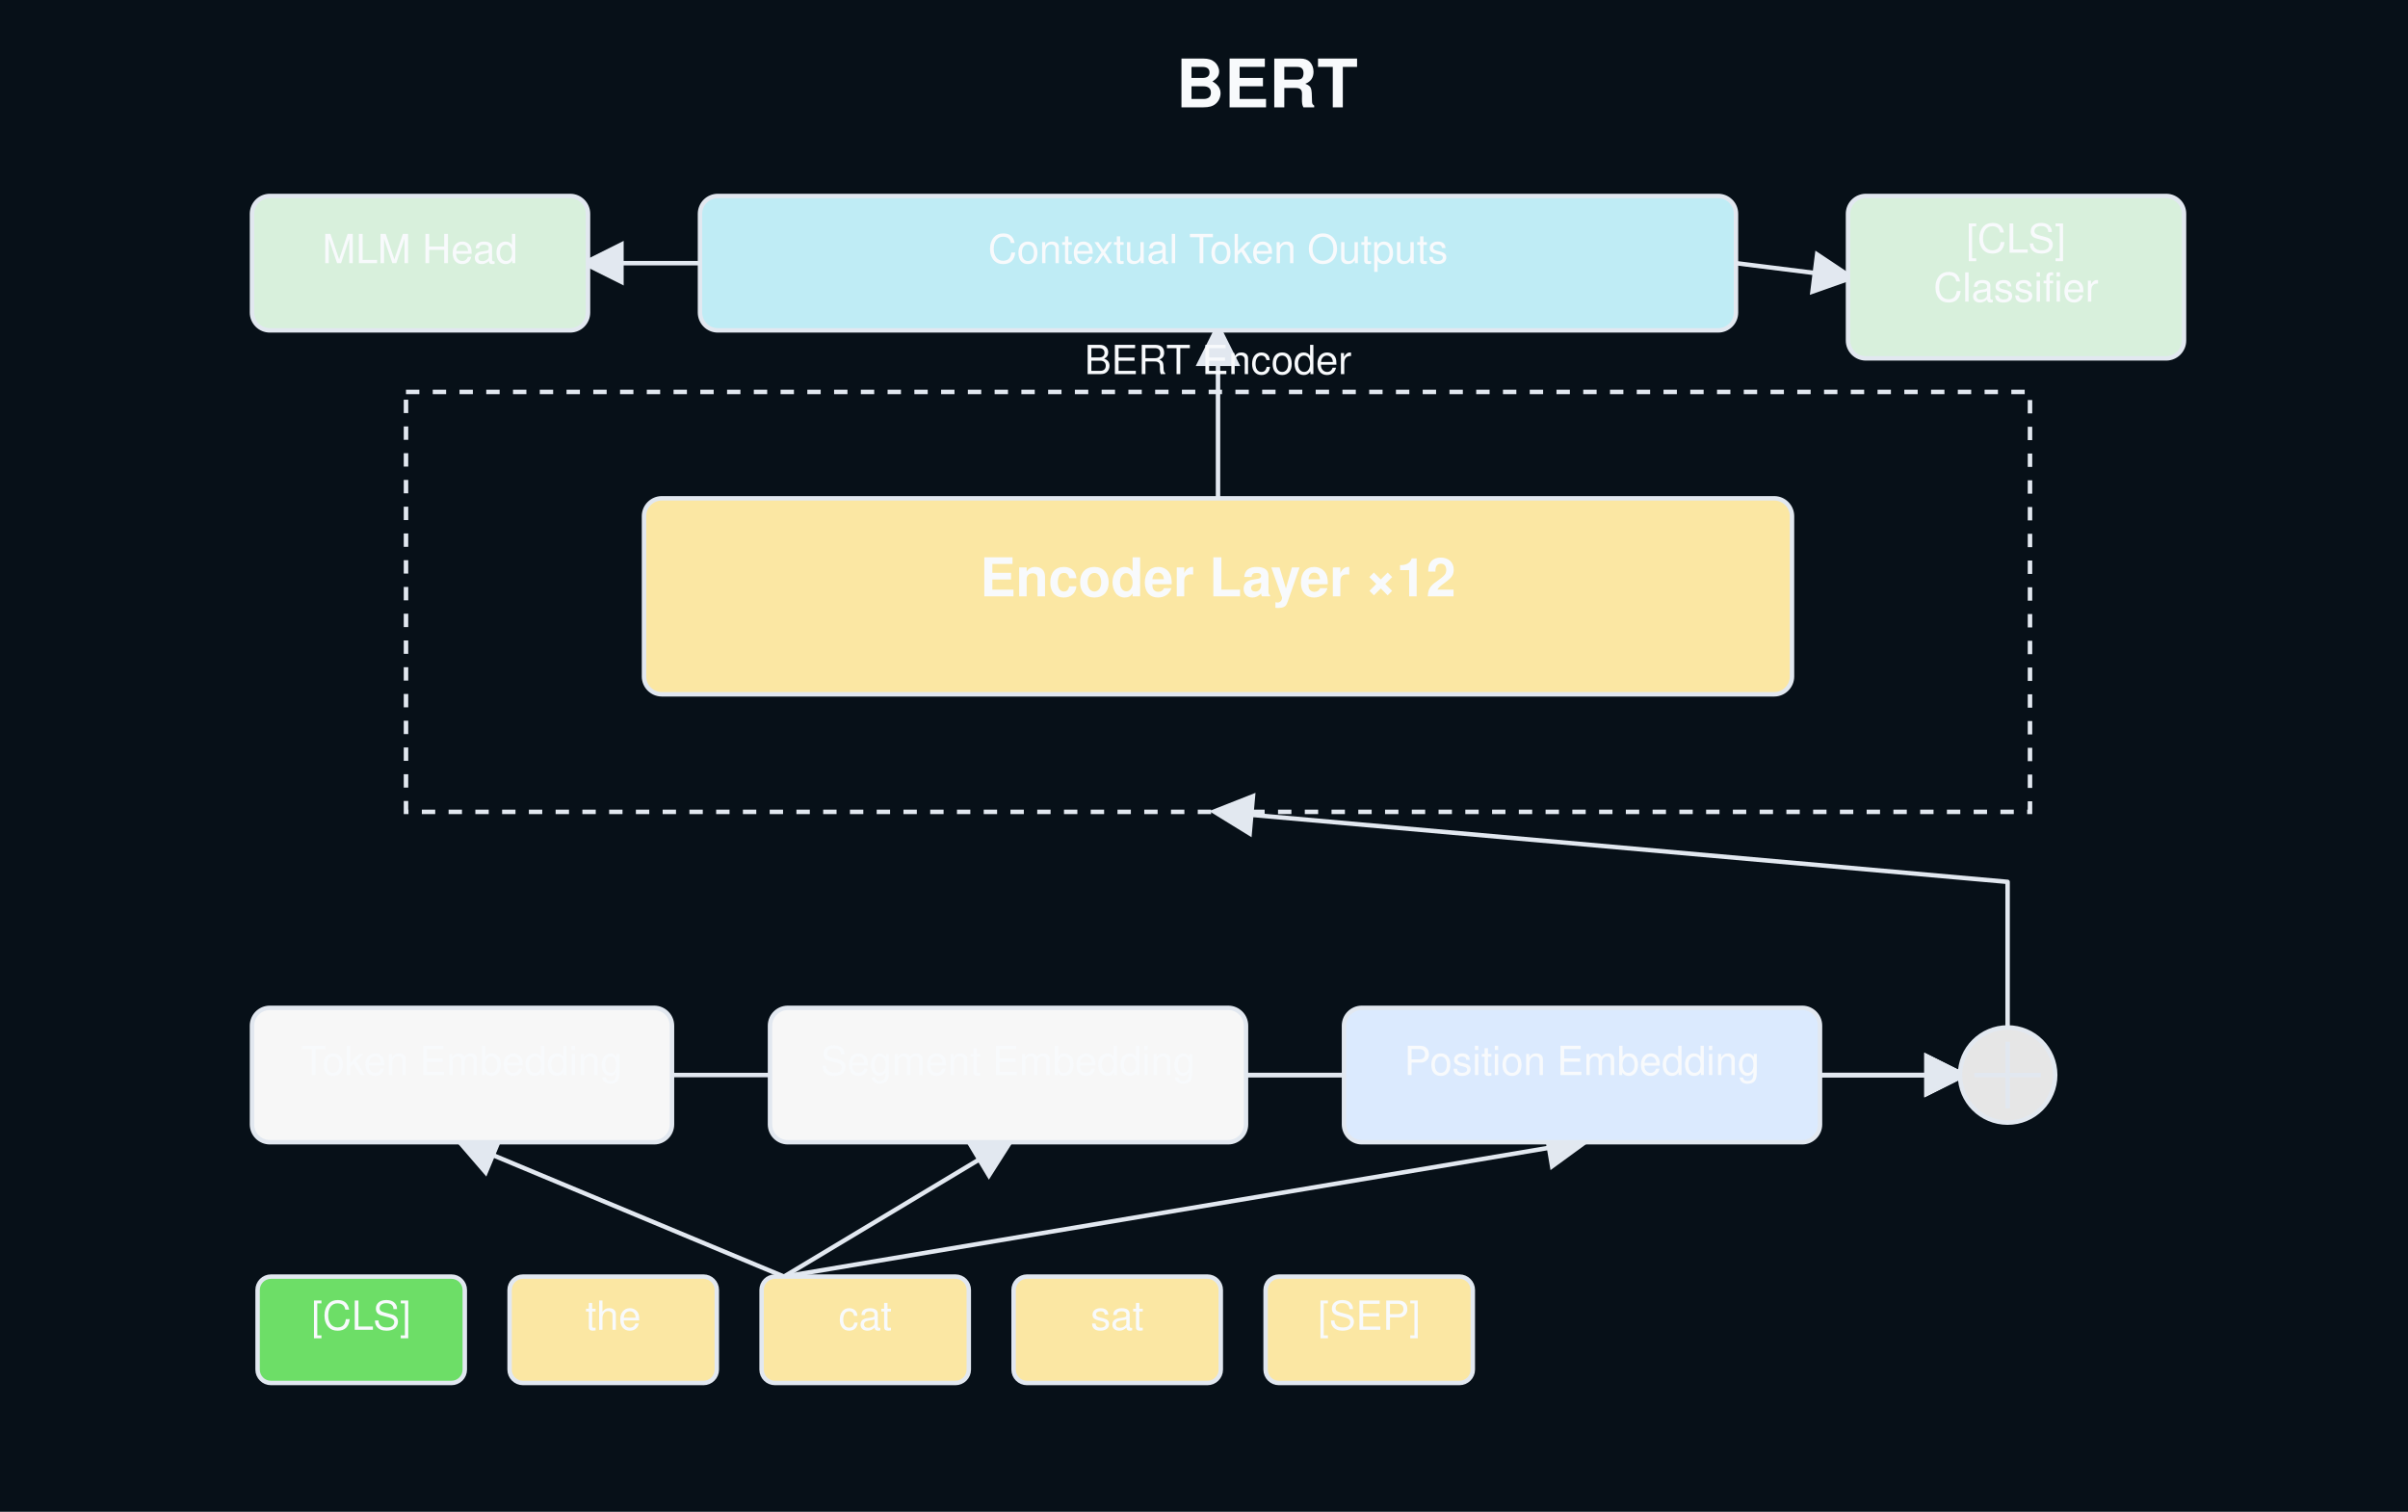
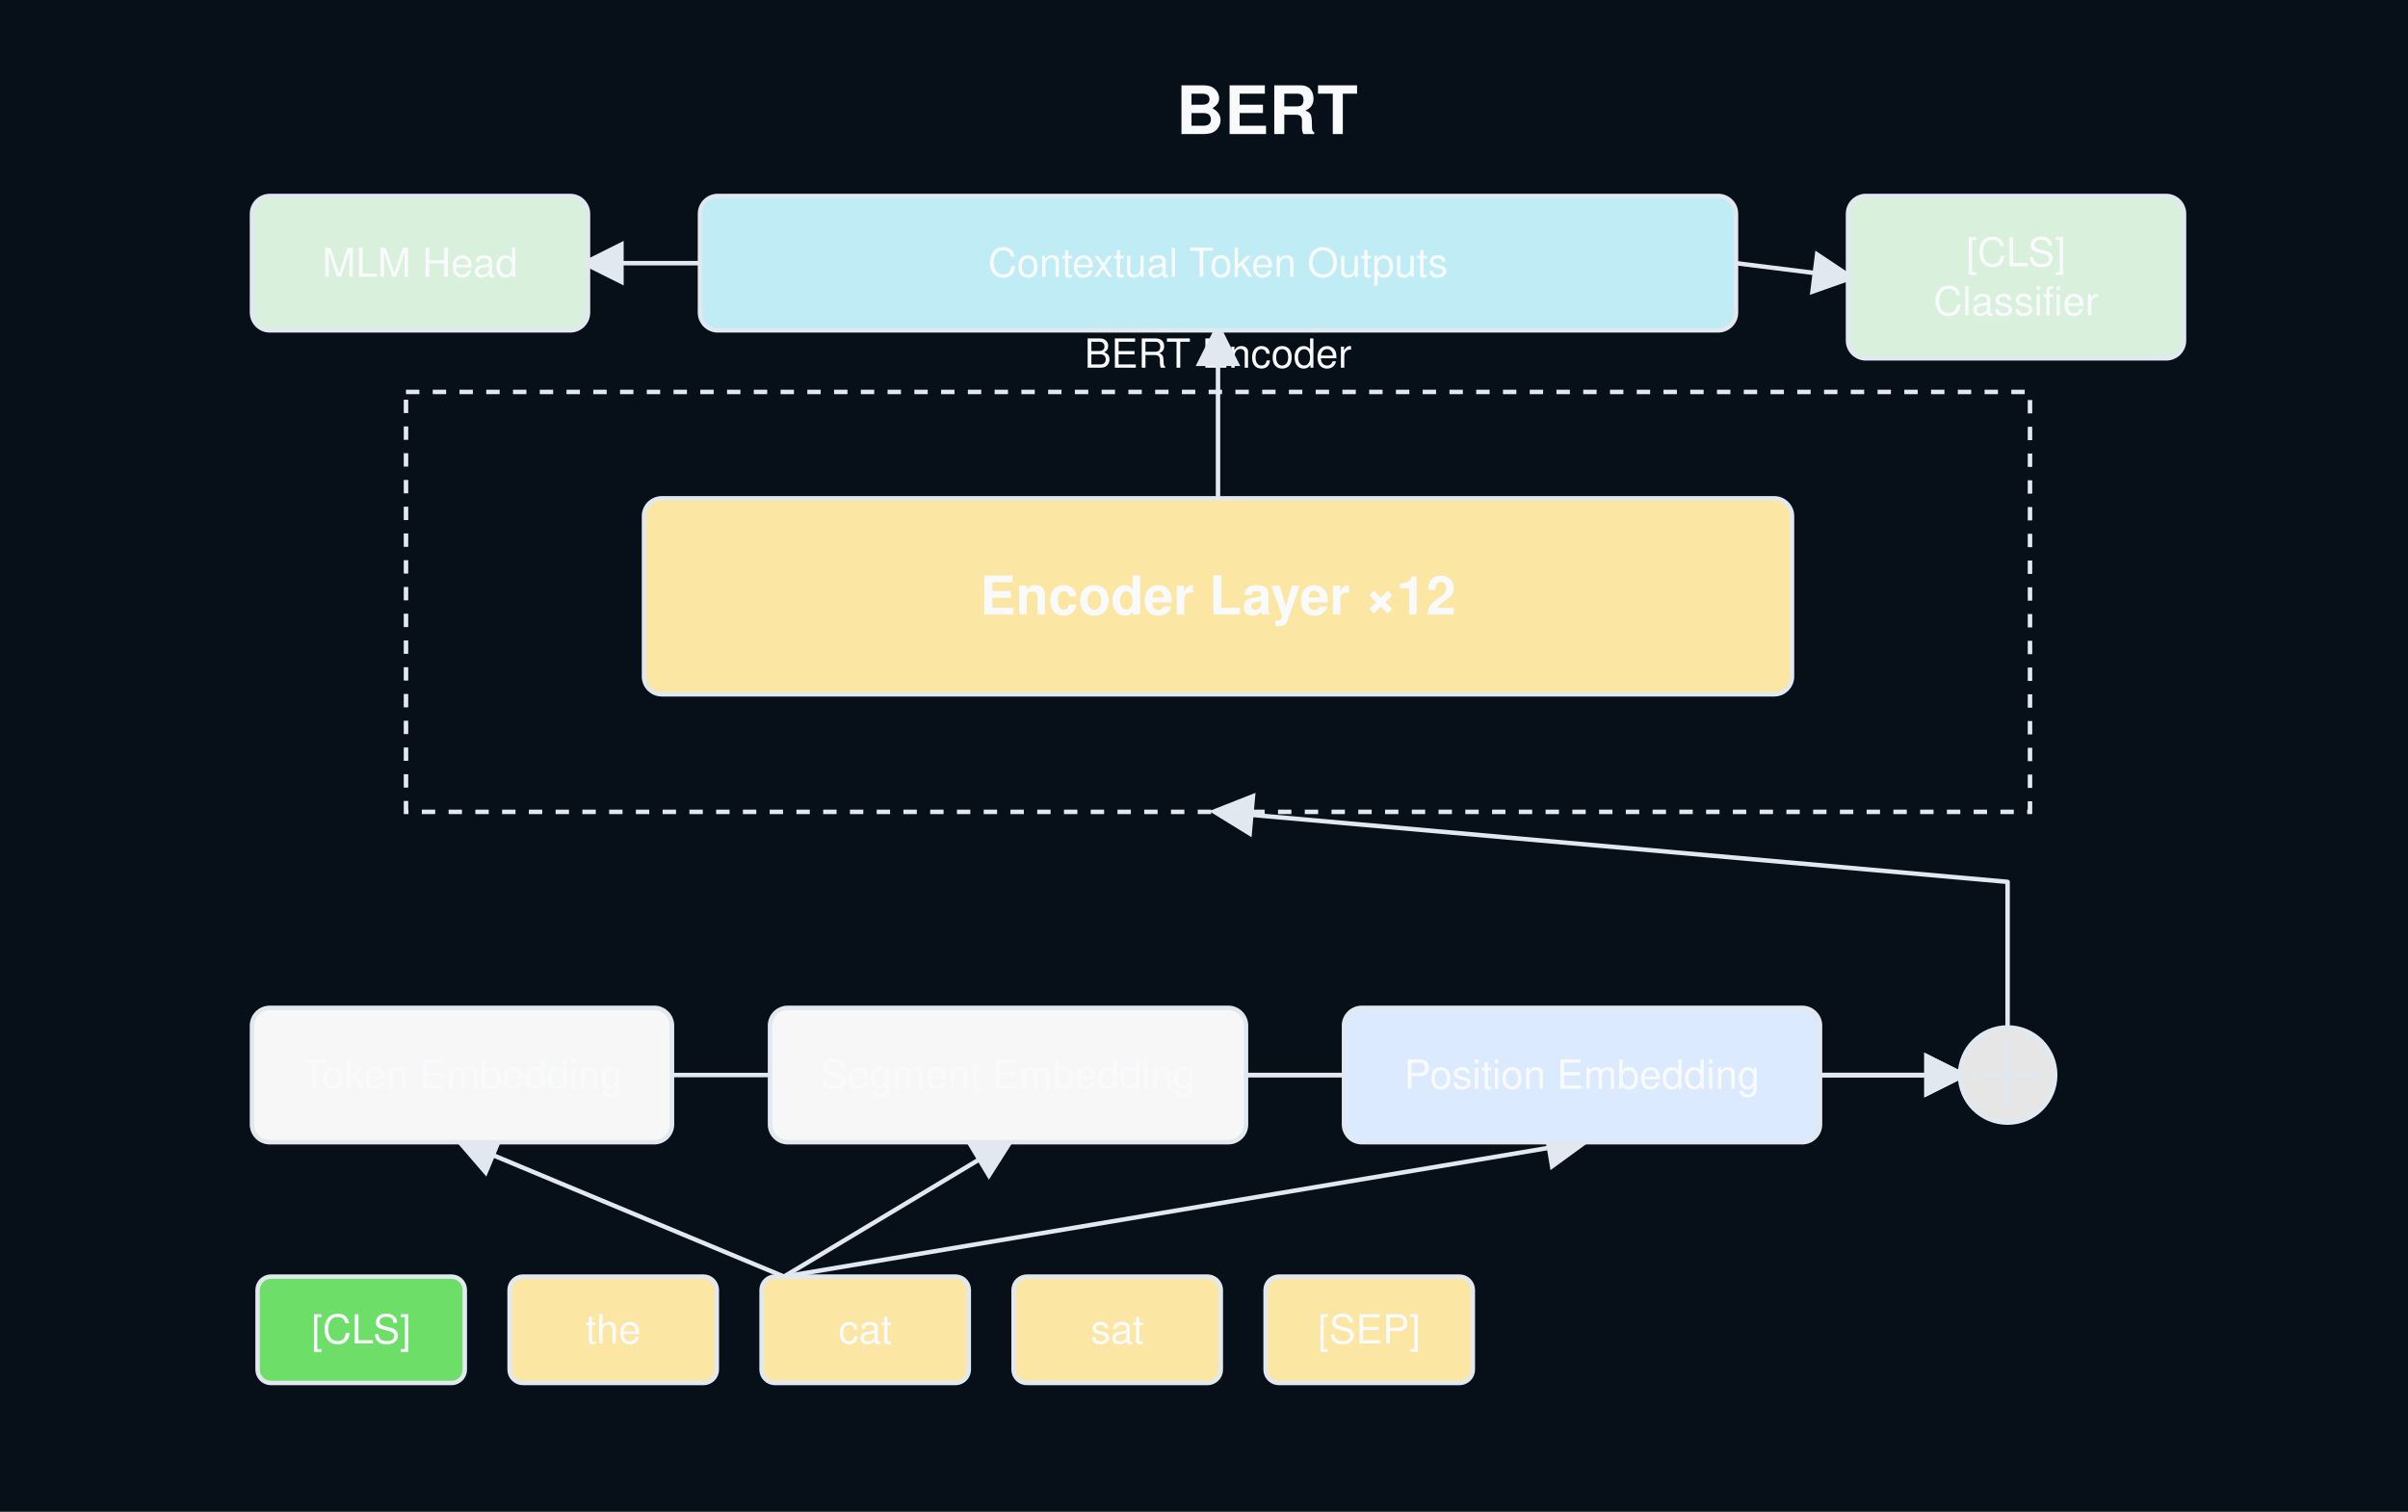
<svg xmlns="http://www.w3.org/2000/svg" width="1080" height="678.14" viewBox="0 0 1080 678.14" role="img" aria-label="BERT encoder architecture">
  <defs>
    <style>text{font-family:Avenir Next,Helvetica,Arial,sans-serif;fill:#f8fafc}.figure-label{font-weight:400}.figure-label-strong{font-weight:700}.figure-edge{fill:none;stroke-linecap:round;stroke-linejoin:round}</style>
    <marker id="figure-arrow" markerWidth="10" markerHeight="10" refX="8" refY="5" orient="auto" markerUnits="strokeWidth">
      <path d="M0,0 L10,5 L0,10 Z" fill="#e2e8f0" />
    </marker>
    <marker id="figure-arrow-start" markerWidth="10" markerHeight="10" refX="2" refY="5" orient="auto" markerUnits="strokeWidth">
      <path d="M10,0 L0,5 L10,10 Z" fill="#e2e8f0" />
    </marker>
  </defs>
  <rect width="100%" height="100%" fill="#071018" />
  <g class="llm-figure profile-architecture-dark">
+     <g id="bert_box" class="figure-primitive group-box" data-z-index="0">
+       <rect class="dashed-window-box" x="182.09" y="175.81" width="728.37" height="188.37" rx="0" fill="none" stroke="#e2e8f0" stroke-width="2" stroke-dasharray="6 6" />
+       <text x="546.28" y="164.93" font-size="18" text-anchor="middle" font-weight="400" font-style="normal" fill="#f8fafc">BERT Encoder</text>
+     </g>
    <path id="tokens_to_token_embed" class="figure-edge" d="M351.63 572.65 L207.21 512.37" stroke="#e2e8f0" stroke-width="2" marker-end="url(#figure-arrow)" />
    <path id="tokens_to_segment_embed" class="figure-edge" d="M351.63 572.65 L452.09 512.37" stroke="#e2e8f0" stroke-width="2" marker-end="url(#figure-arrow)" />
    <path id="tokens_to_position_embed" class="figure-edge" d="M351.63 572.65 L709.53 512.37" stroke="#e2e8f0" stroke-width="2" marker-end="url(#figure-arrow)" />
    <path id="token_embed_to_sum" class="figure-edge" d="M301.4 482.23 L640.47 482.23 L879.07 482.23" stroke="#e2e8f0" stroke-width="2" marker-end="url(#figure-arrow)" />
    <path id="segment_embed_to_sum" class="figure-edge" d="M558.84 482.23 L879.07 482.23" stroke="#e2e8f0" stroke-width="2" marker-end="url(#figure-arrow)" />
    <path id="position_embed_to_sum" class="figure-edge" d="M816.28 482.23 L879.07 482.23" stroke="#e2e8f0" stroke-width="2" marker-end="url(#figure-arrow)" />
    <path id="sum_to_encoder" class="figure-edge" d="M900.42 460.88 L900.42 395.58 L546.28 364.19" stroke="#e2e8f0" stroke-width="2" marker-end="url(#figure-arrow)" />
    <path id="encoder_to_outputs" class="figure-edge" d="M546.28 223.53 L546.28 148.19" stroke="#e2e8f0" stroke-width="2" marker-end="url(#figure-arrow)" />
    <path id="outputs_to_mlm" class="figure-edge" d="M313.95 118.05 L263.72 118.05" stroke="#e2e8f0" stroke-width="2" marker-end="url(#figure-arrow)" />
    <path id="outputs_to_cls" class="figure-edge" d="M778.6 118.05 L828.84 124.33" stroke="#e2e8f0" stroke-width="2" marker-end="url(#figure-arrow)" />
-     <g id="title" class="figure-primitive annotation">
-       <text x="527.44" y="48.14" font-size="30" text-anchor="start" font-weight="700" font-style="normal" fill="#f8fafc">BERT</text>
-     </g>
-     <g id="bert_tokens" class="figure-primitive token-row">
-       <g id="bert_token_0" class="figure-primitive token">
+     <g id="bert_tokens" class="figure-primitive token-row" data-z-index="30">
+       <g id="bert_token_0" class="figure-primitive token" data-z-index="30">
        <rect x="115.53" y="572.65" width="92.93" height="47.72" rx="6" fill="#6dde67" stroke="#e2e8f0" stroke-width="2" />
-         <text x="162" y="596.51" font-size="18" text-anchor="middle" font-weight="400" font-style="normal" fill="#f8fafc">[CLS]</text>
+         <text x="162" y="602.63" font-size="18" text-anchor="middle" font-weight="400" font-style="normal" fill="#f8fafc">[CLS]</text>
      </g>
-       <g id="bert_token_1" class="figure-primitive token">
+       <g id="bert_token_1" class="figure-primitive token" data-z-index="30">
        <rect x="228.56" y="572.65" width="92.93" height="47.72" rx="6" fill="#fbe7a3" stroke="#e2e8f0" stroke-width="2" />
-         <text x="275.02" y="596.51" font-size="18" text-anchor="middle" font-weight="400" font-style="normal" fill="#f8fafc">the</text>
+         <text x="275.02" y="602.63" font-size="18" text-anchor="middle" font-weight="400" font-style="normal" fill="#f8fafc">the</text>
      </g>
-       <g id="bert_token_2" class="figure-primitive token">
+       <g id="bert_token_2" class="figure-primitive token" data-z-index="30">
        <rect x="341.58" y="572.65" width="92.93" height="47.72" rx="6" fill="#fbe7a3" stroke="#e2e8f0" stroke-width="2" />
-         <text x="388.05" y="596.51" font-size="18" text-anchor="middle" font-weight="400" font-style="normal" fill="#f8fafc">cat</text>
+         <text x="388.05" y="602.63" font-size="18" text-anchor="middle" font-weight="400" font-style="normal" fill="#f8fafc">cat</text>
      </g>
-       <g id="bert_token_3" class="figure-primitive token">
+       <g id="bert_token_3" class="figure-primitive token" data-z-index="30">
        <rect x="454.6" y="572.65" width="92.93" height="47.72" rx="6" fill="#fbe7a3" stroke="#e2e8f0" stroke-width="2" />
-         <text x="501.07" y="596.51" font-size="18" text-anchor="middle" font-weight="400" font-style="normal" fill="#f8fafc">sat</text>
+         <text x="501.07" y="602.63" font-size="18" text-anchor="middle" font-weight="400" font-style="normal" fill="#f8fafc">sat</text>
      </g>
-       <g id="bert_token_4" class="figure-primitive token">
+       <g id="bert_token_4" class="figure-primitive token" data-z-index="30">
        <rect x="567.63" y="572.65" width="92.93" height="47.72" rx="6" fill="#fbe7a3" stroke="#e2e8f0" stroke-width="2" />
-         <text x="614.09" y="596.51" font-size="18" text-anchor="middle" font-weight="400" font-style="normal" fill="#f8fafc">[SEP]</text>
+         <text x="614.09" y="602.63" font-size="18" text-anchor="middle" font-weight="400" font-style="normal" fill="#f8fafc">[SEP]</text>
      </g>
    </g>
-     <g id="token_embedding" class="figure-primitive process-block">
+     <g id="token_embedding" class="figure-primitive process-block" data-z-index="40">
      <rect x="113.02" y="452.09" width="188.37" height="60.28" rx="8" fill="#f7f7f7" stroke="#e2e8f0" stroke-width="2" />
-       <text x="207.21" y="482.23" font-size="18" text-anchor="middle" font-weight="400" font-style="normal" fill="#f8fafc">Token Embedding</text>
+       <text x="207.21" y="488.35" font-size="18" text-anchor="middle" font-weight="400" font-style="normal" fill="#f8fafc">Token Embedding</text>
    </g>
-     <g id="segment_embedding" class="figure-primitive process-block">
+     <g id="segment_embedding" class="figure-primitive process-block" data-z-index="40">
      <rect x="345.35" y="452.09" width="213.49" height="60.28" rx="8" fill="#f7f7f7" stroke="#e2e8f0" stroke-width="2" />
-       <text x="452.09" y="482.23" font-size="18" text-anchor="middle" font-weight="400" font-style="normal" fill="#f8fafc">Segment Embedding</text>
+       <text x="452.09" y="488.35" font-size="18" text-anchor="middle" font-weight="400" font-style="normal" fill="#f8fafc">Segment Embedding</text>
    </g>
-     <g id="position_embedding" class="figure-primitive process-block">
+     <g id="position_embedding" class="figure-primitive process-block" data-z-index="40">
      <rect x="602.79" y="452.09" width="213.49" height="60.28" rx="8" fill="#dbeafe" stroke="#e2e8f0" stroke-width="2" />
-       <text x="709.53" y="482.23" font-size="18" text-anchor="middle" font-weight="400" font-style="normal" fill="#f8fafc">Position Embedding</text>
+       <text x="709.53" y="488.35" font-size="18" text-anchor="middle" font-weight="400" font-style="normal" fill="#f8fafc">Position Embedding</text>
    </g>
-     <g id="embedding_sum" class="figure-primitive sum-node">
+     <g id="encoder_layer" class="figure-primitive process-block" data-z-index="40">
+       <rect x="288.84" y="223.53" width="514.88" height="87.91" rx="8" fill="#fbe7a3" stroke="#e2e8f0" stroke-width="2" />
+       <text x="546.28" y="275.65" font-size="24" text-anchor="middle" font-weight="700" font-style="normal" fill="#f8fafc">Encoder Layer ×12</text>
+     </g>
+     <g id="contextual_outputs" class="figure-primitive process-block" data-z-index="40">
+       <rect x="313.95" y="87.91" width="464.65" height="60.28" rx="8" fill="#bfecf5" stroke="#e2e8f0" stroke-width="2" />
+       <text x="546.28" y="124.17" font-size="18" text-anchor="middle" font-weight="400" font-style="normal" fill="#f8fafc">Contextual Token Outputs</text>
+     </g>
+     <g id="mlm_head" class="figure-primitive process-block" data-z-index="40">
+       <rect x="113.02" y="87.91" width="150.7" height="60.28" rx="8" fill="#d8f0dc" stroke="#e2e8f0" stroke-width="2" />
+       <text x="188.37" y="124.17" font-size="18" text-anchor="middle" font-weight="400" font-style="normal" fill="#f8fafc">MLM Head</text>
+     </g>
+     <g id="cls_classifier" class="figure-primitive process-block" data-z-index="40">
+       <rect x="828.84" y="87.91" width="150.7" height="72.84" rx="8" fill="#d8f0dc" stroke="#e2e8f0" stroke-width="2" />
+       <text x="904.19" y="119.47" font-size="18" text-anchor="middle" font-weight="400" font-style="normal" fill="#f8fafc">[CLS]</text>
+       <text x="904.19" y="141.43" font-size="18" text-anchor="middle" font-weight="400" font-style="normal" fill="#f8fafc">Classifier</text>
+     </g>
+     <g id="embedding_sum" class="figure-primitive sum-node" data-z-index="50">
      <circle class="sum-node-circle" cx="900.42" cy="482.23" r="21.35" fill="#e6e6e6" stroke="#e2e8f0" stroke-width="2" />
      <path d="M885.47 482.23 H915.36 M900.42 467.29 V497.18" stroke="#e2e8f0" stroke-width="2" />
    </g>
-     <g id="bert_box" class="figure-primitive group-box">
-       <rect class="dashed-window-box" x="182.09" y="175.81" width="728.37" height="188.37" rx="0" fill="none" stroke="#e2e8f0" stroke-width="2" stroke-dasharray="6 6" />
-       <text x="546.28" y="167.81" font-size="18" text-anchor="middle" font-weight="400" font-style="normal" fill="#f8fafc">BERT Encoder</text>
-     </g>
-     <g id="encoder_layer" class="figure-primitive process-block">
-       <rect x="288.84" y="223.53" width="514.88" height="87.91" rx="8" fill="#fbe7a3" stroke="#e2e8f0" stroke-width="2" />
-       <text x="546.28" y="267.49" font-size="24" text-anchor="middle" font-weight="700" font-style="normal" fill="#f8fafc">Encoder Layer ×12</text>
-     </g>
-     <g id="contextual_outputs" class="figure-primitive process-block">
-       <rect x="313.95" y="87.91" width="464.65" height="60.28" rx="8" fill="#bfecf5" stroke="#e2e8f0" stroke-width="2" />
-       <text x="546.28" y="118.05" font-size="18" text-anchor="middle" font-weight="400" font-style="normal" fill="#f8fafc">Contextual Token Outputs</text>
-     </g>
-     <g id="mlm_head" class="figure-primitive process-block">
-       <rect x="113.02" y="87.91" width="150.7" height="60.28" rx="8" fill="#d8f0dc" stroke="#e2e8f0" stroke-width="2" />
-       <text x="188.37" y="118.05" font-size="18" text-anchor="middle" font-weight="400" font-style="normal" fill="#f8fafc">MLM Head</text>
-     </g>
-     <g id="cls_classifier" class="figure-primitive process-block">
-       <rect x="828.84" y="87.91" width="150.7" height="72.84" rx="8" fill="#d8f0dc" stroke="#e2e8f0" stroke-width="2" />
-       <text x="904.19" y="113.35" font-size="18" text-anchor="middle" font-weight="400" font-style="normal" fill="#f8fafc">[CLS]</text>
-       <text x="904.19" y="135.31" font-size="18" text-anchor="middle" font-weight="400" font-style="normal" fill="#f8fafc">Classifier</text>
+     <g id="title" class="figure-primitive annotation" data-z-index="60">
+       <text x="527.44" y="60.14" font-size="30" text-anchor="start" font-weight="700" font-style="normal" fill="#f8fafc">BERT</text>
    </g>
  </g>
</svg>
